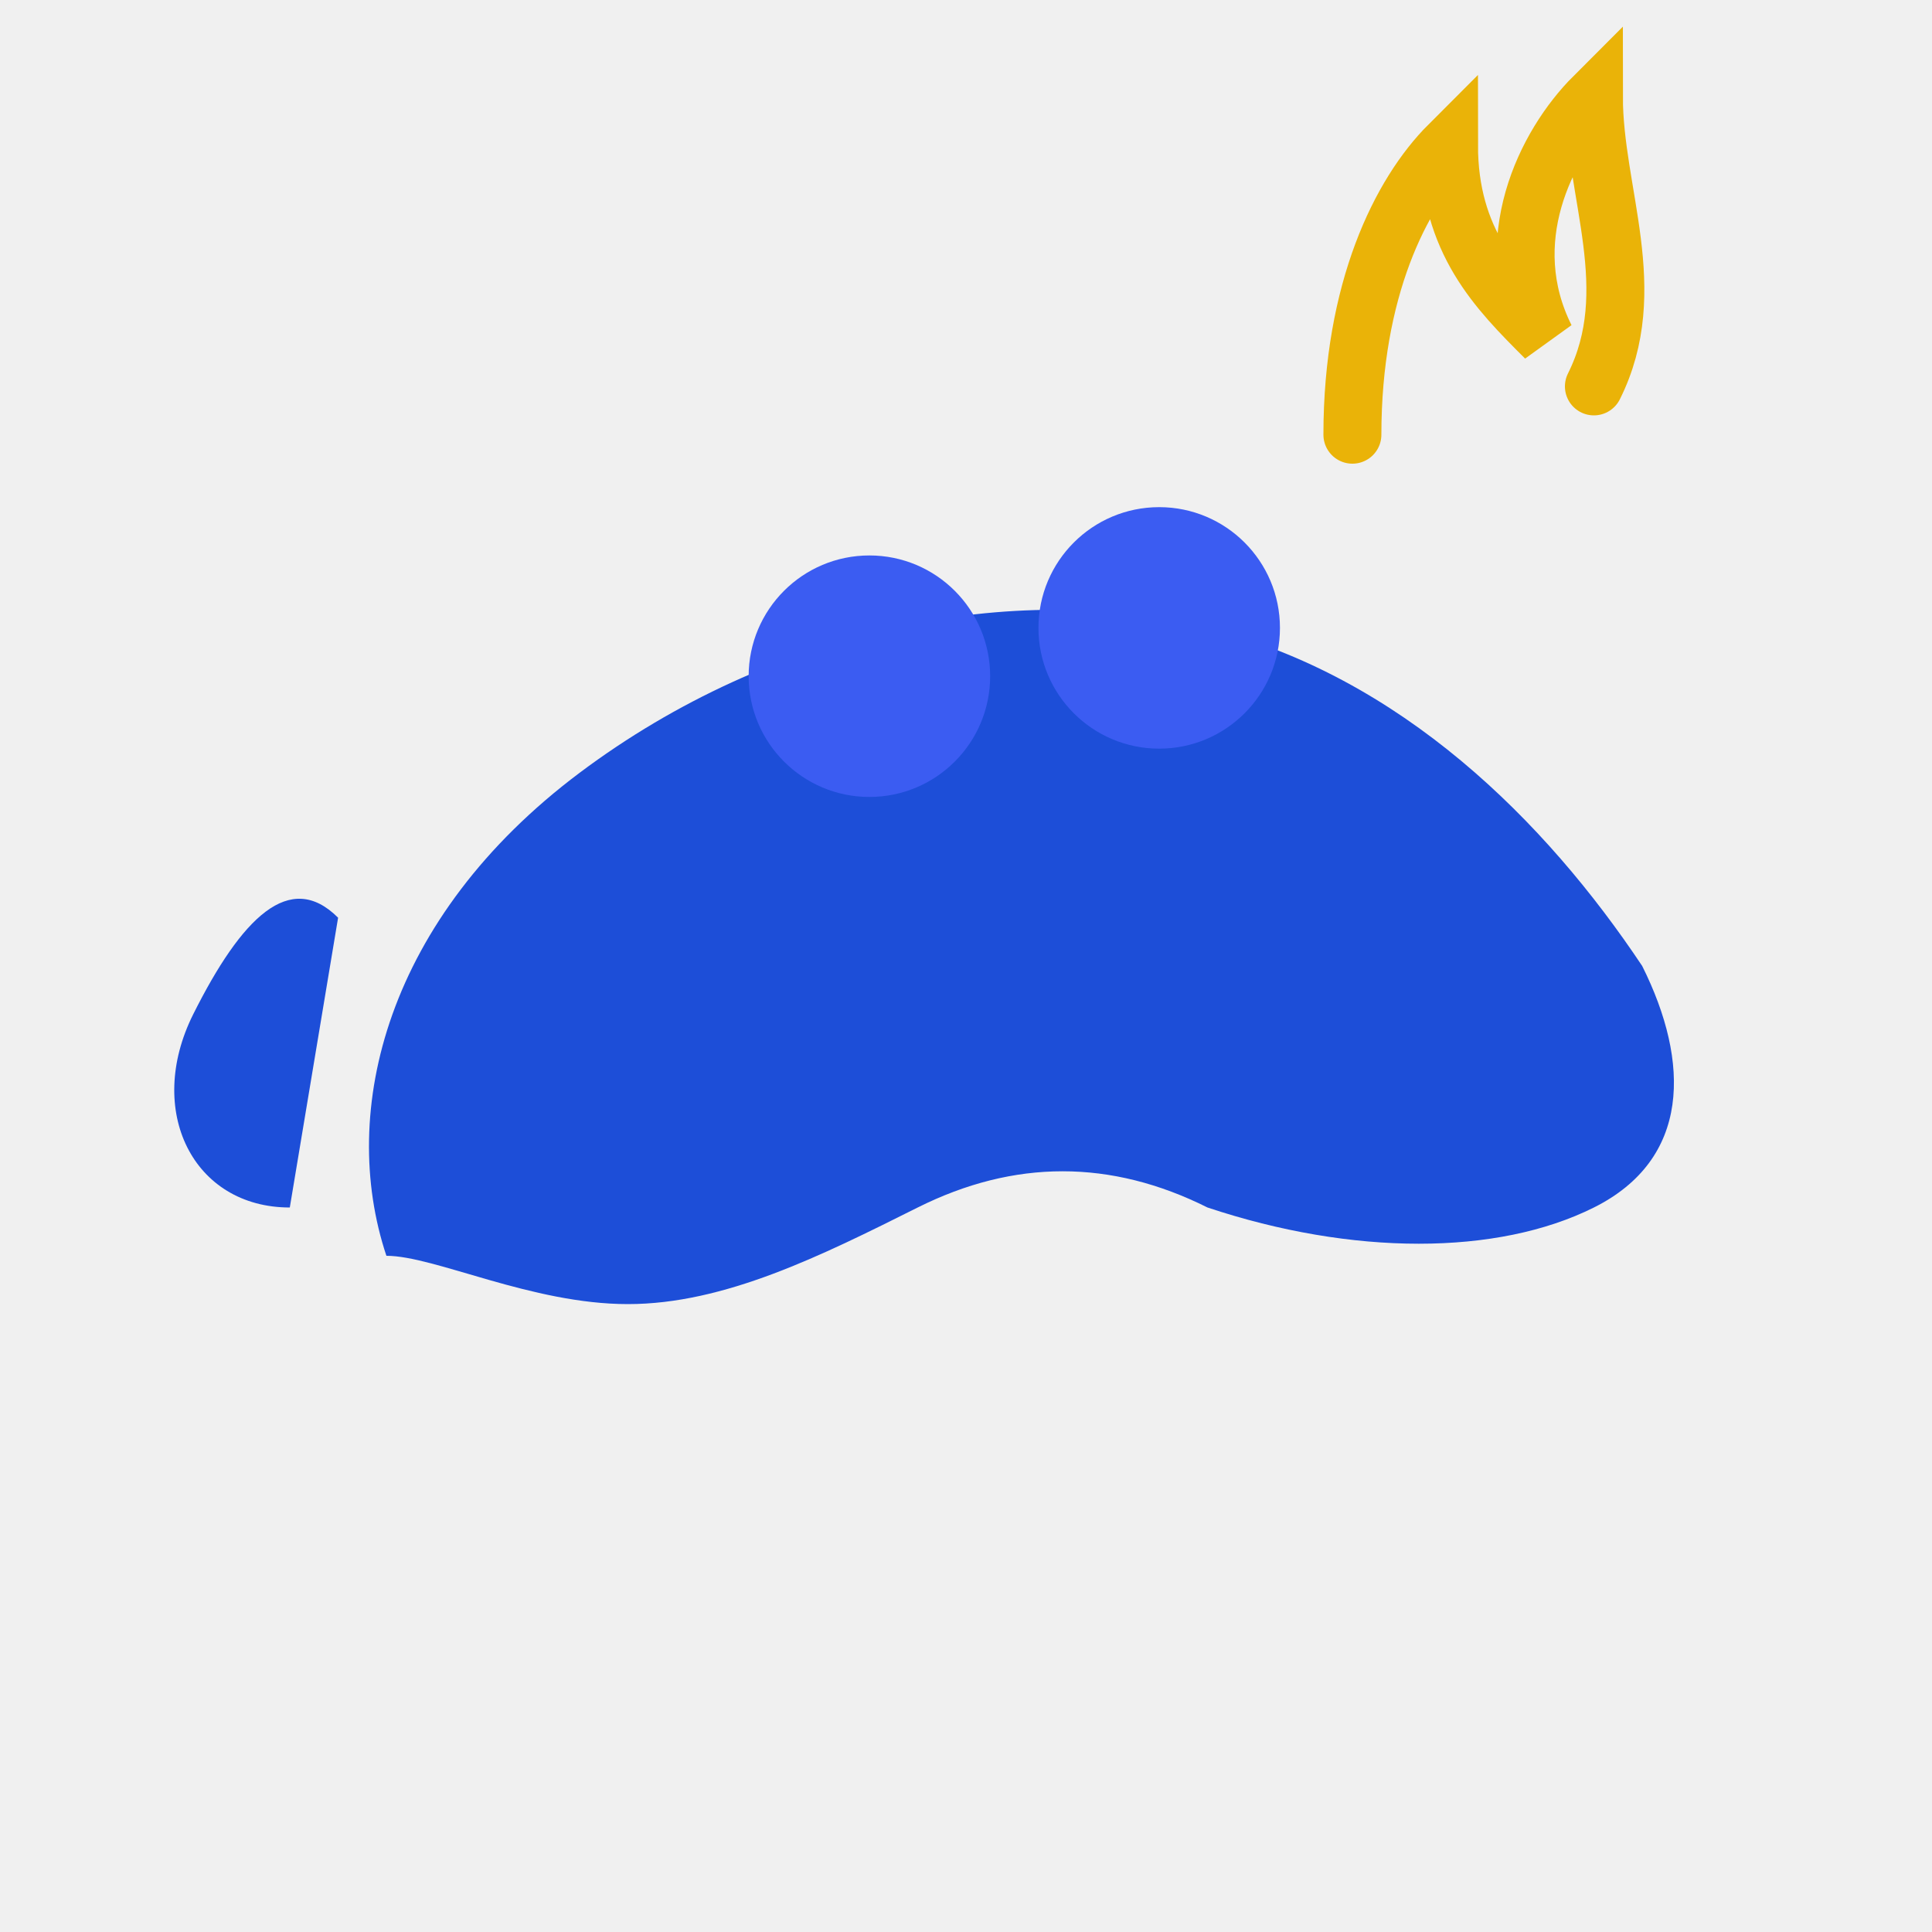
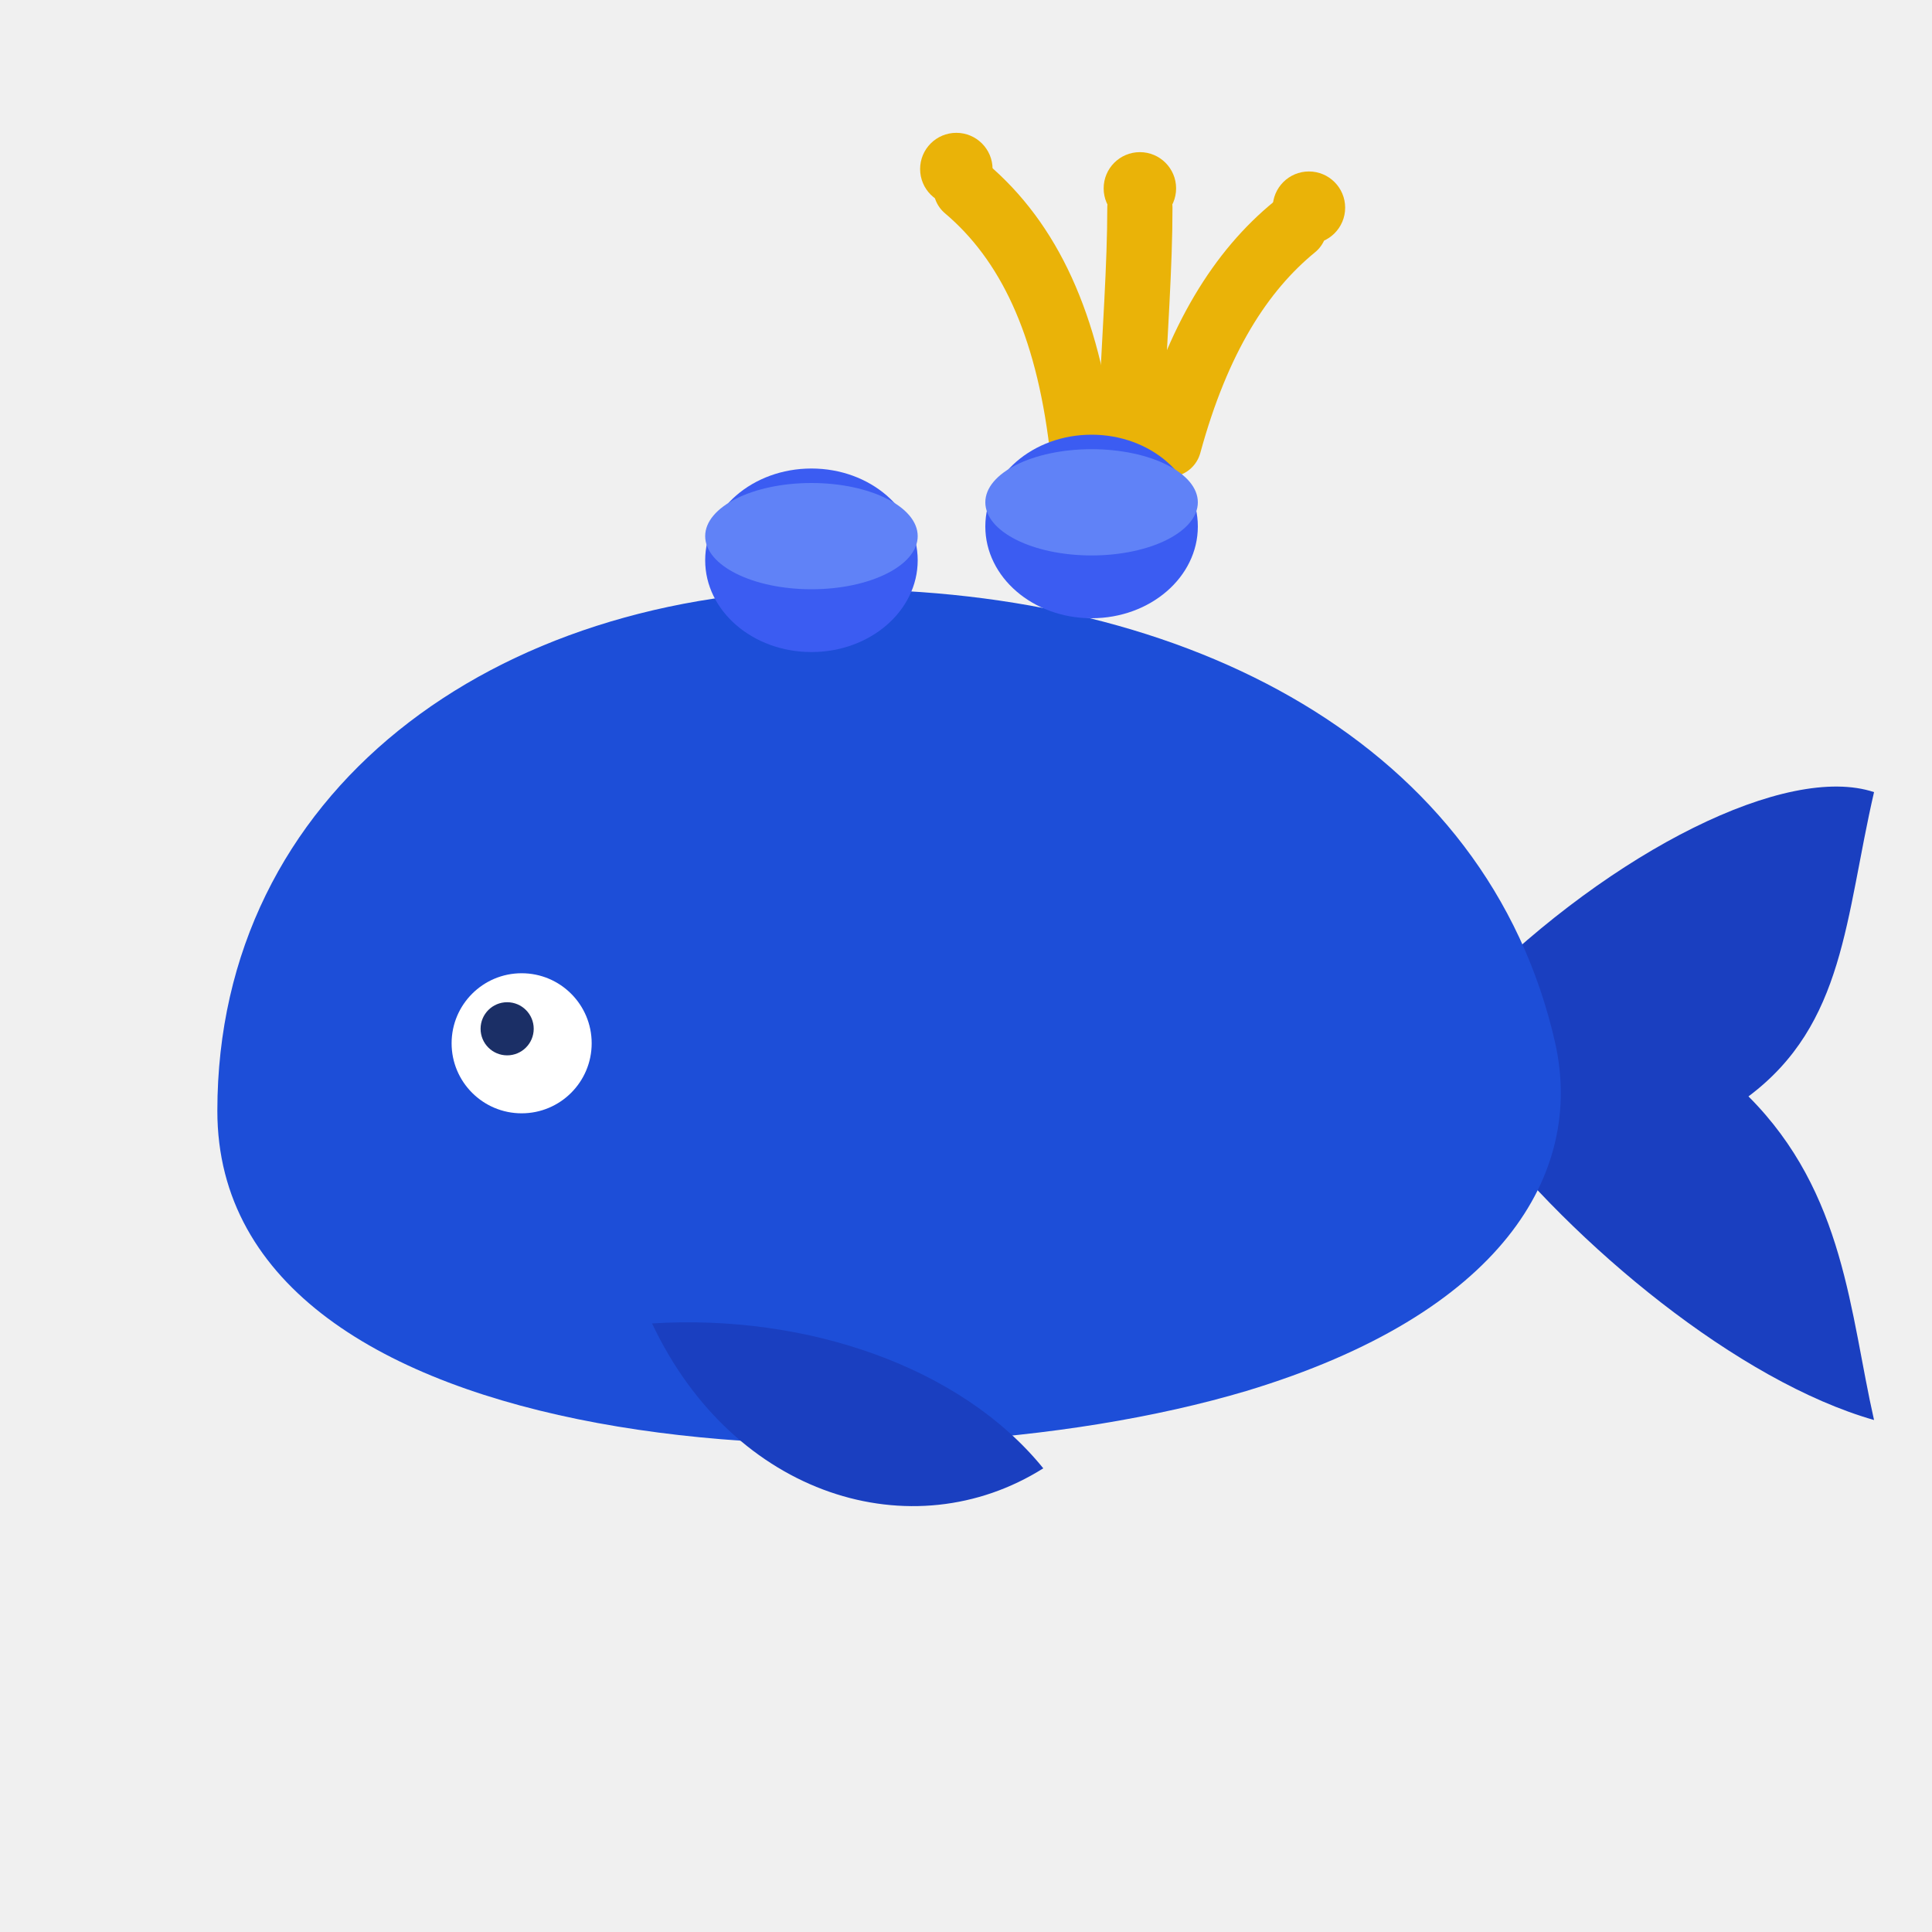
<svg xmlns="http://www.w3.org/2000/svg" viewBox="0 0 40 40" fill="none">
-   <path d="M8 26c-1-3 0-7 4-10s9-4 13-3c4 1 7 4 9 7 1 2 1 4-1 5s-5 1-8 0c-2-1-4-1-6 0s-4 2-6 2-4-1-5-1z" fill="#1D4ED8" />
-   <circle cx="18" cy="14" r="2.5" fill="#3B5CF2" />
-   <circle cx="24" cy="13" r="2.5" fill="#3B5CF2" />
-   <path d="M6 25c-2 0-3-2-2-4s2-3 3-2" fill="#1D4ED8" />
-   <path d="M28 9c0-3 1-5 2-6 0 2 1 3 2 4-1-2 0-4 1-5 0 2 1 4 0 6" stroke="#EAB308" stroke-width="1.2" stroke-linecap="round" fill="none" />
+   <g stroke="#eab308" stroke-width="1.35" stroke-linecap="round" fill="none">
+     <path d="M22.4 9.2C22.1 6.7 21.3 5 20 3.9" />
+     <path d="M23.4 8.9C23.5 6.8 23.6 5.5 23.6 4.3" />
+     <path d="M24.2 9.2C24.8 7 25.7 5.6 26.8 4.7" />
+   </g>
+   <circle cx="19.8" cy="3.5" r="0.75" fill="#eab308" />
+   <circle cx="23.6" cy="3.9" r="0.75" fill="#eab308" />
+   <circle cx="27.1" cy="4.3" r="0.75" fill="#eab308" />
+   <path d="M30.5 20.5C33.4 17.6 37 15.8 38.8 16.4C38.2 19 38.2 21.2 36.2 22.7C38.2 24.7 38.3 27.2 38.8 29.4C36 28.6 32.6 25.8 30.6 23.2Z" fill="#1a3fc0" />
+   <path d="M4.5 23C4.5 16.4 10.2 12.2 17.4 12.2C24.6 12.2 30.8 15.4 32.2 21.6C32.8 24.3 31.1 27.2 25.8 28.8C18.4 31 4.5 30.3 4.5 23Z" fill="#1d4ed8" />
+   <path d="M13.5 27.4C15.2 31 18.9 32.1 21.6 30.4C19.9 28.3 16.7 27.2 13.5 27.4Z" fill="#1a3fc0" />
+   <ellipse cx="16.8" cy="11.6" rx="2.2" ry="1.9" fill="#3b5cf2" />
+   <ellipse cx="22.6" cy="10.9" rx="2.2" ry="1.9" fill="#3b5cf2" />
+   <ellipse cx="16.8" cy="11.1" rx="2.2" ry="1.1" fill="#6082f7" />
+   <ellipse cx="22.6" cy="10.4" rx="2.2" ry="1.1" fill="#6082f7" />
+   <circle cx="10.8" cy="21.6" r="1.45" fill="#ffffff" />
+   <circle cx="10.5" cy="21.3" r="0.55" fill="#1b2f66" />
</svg>
